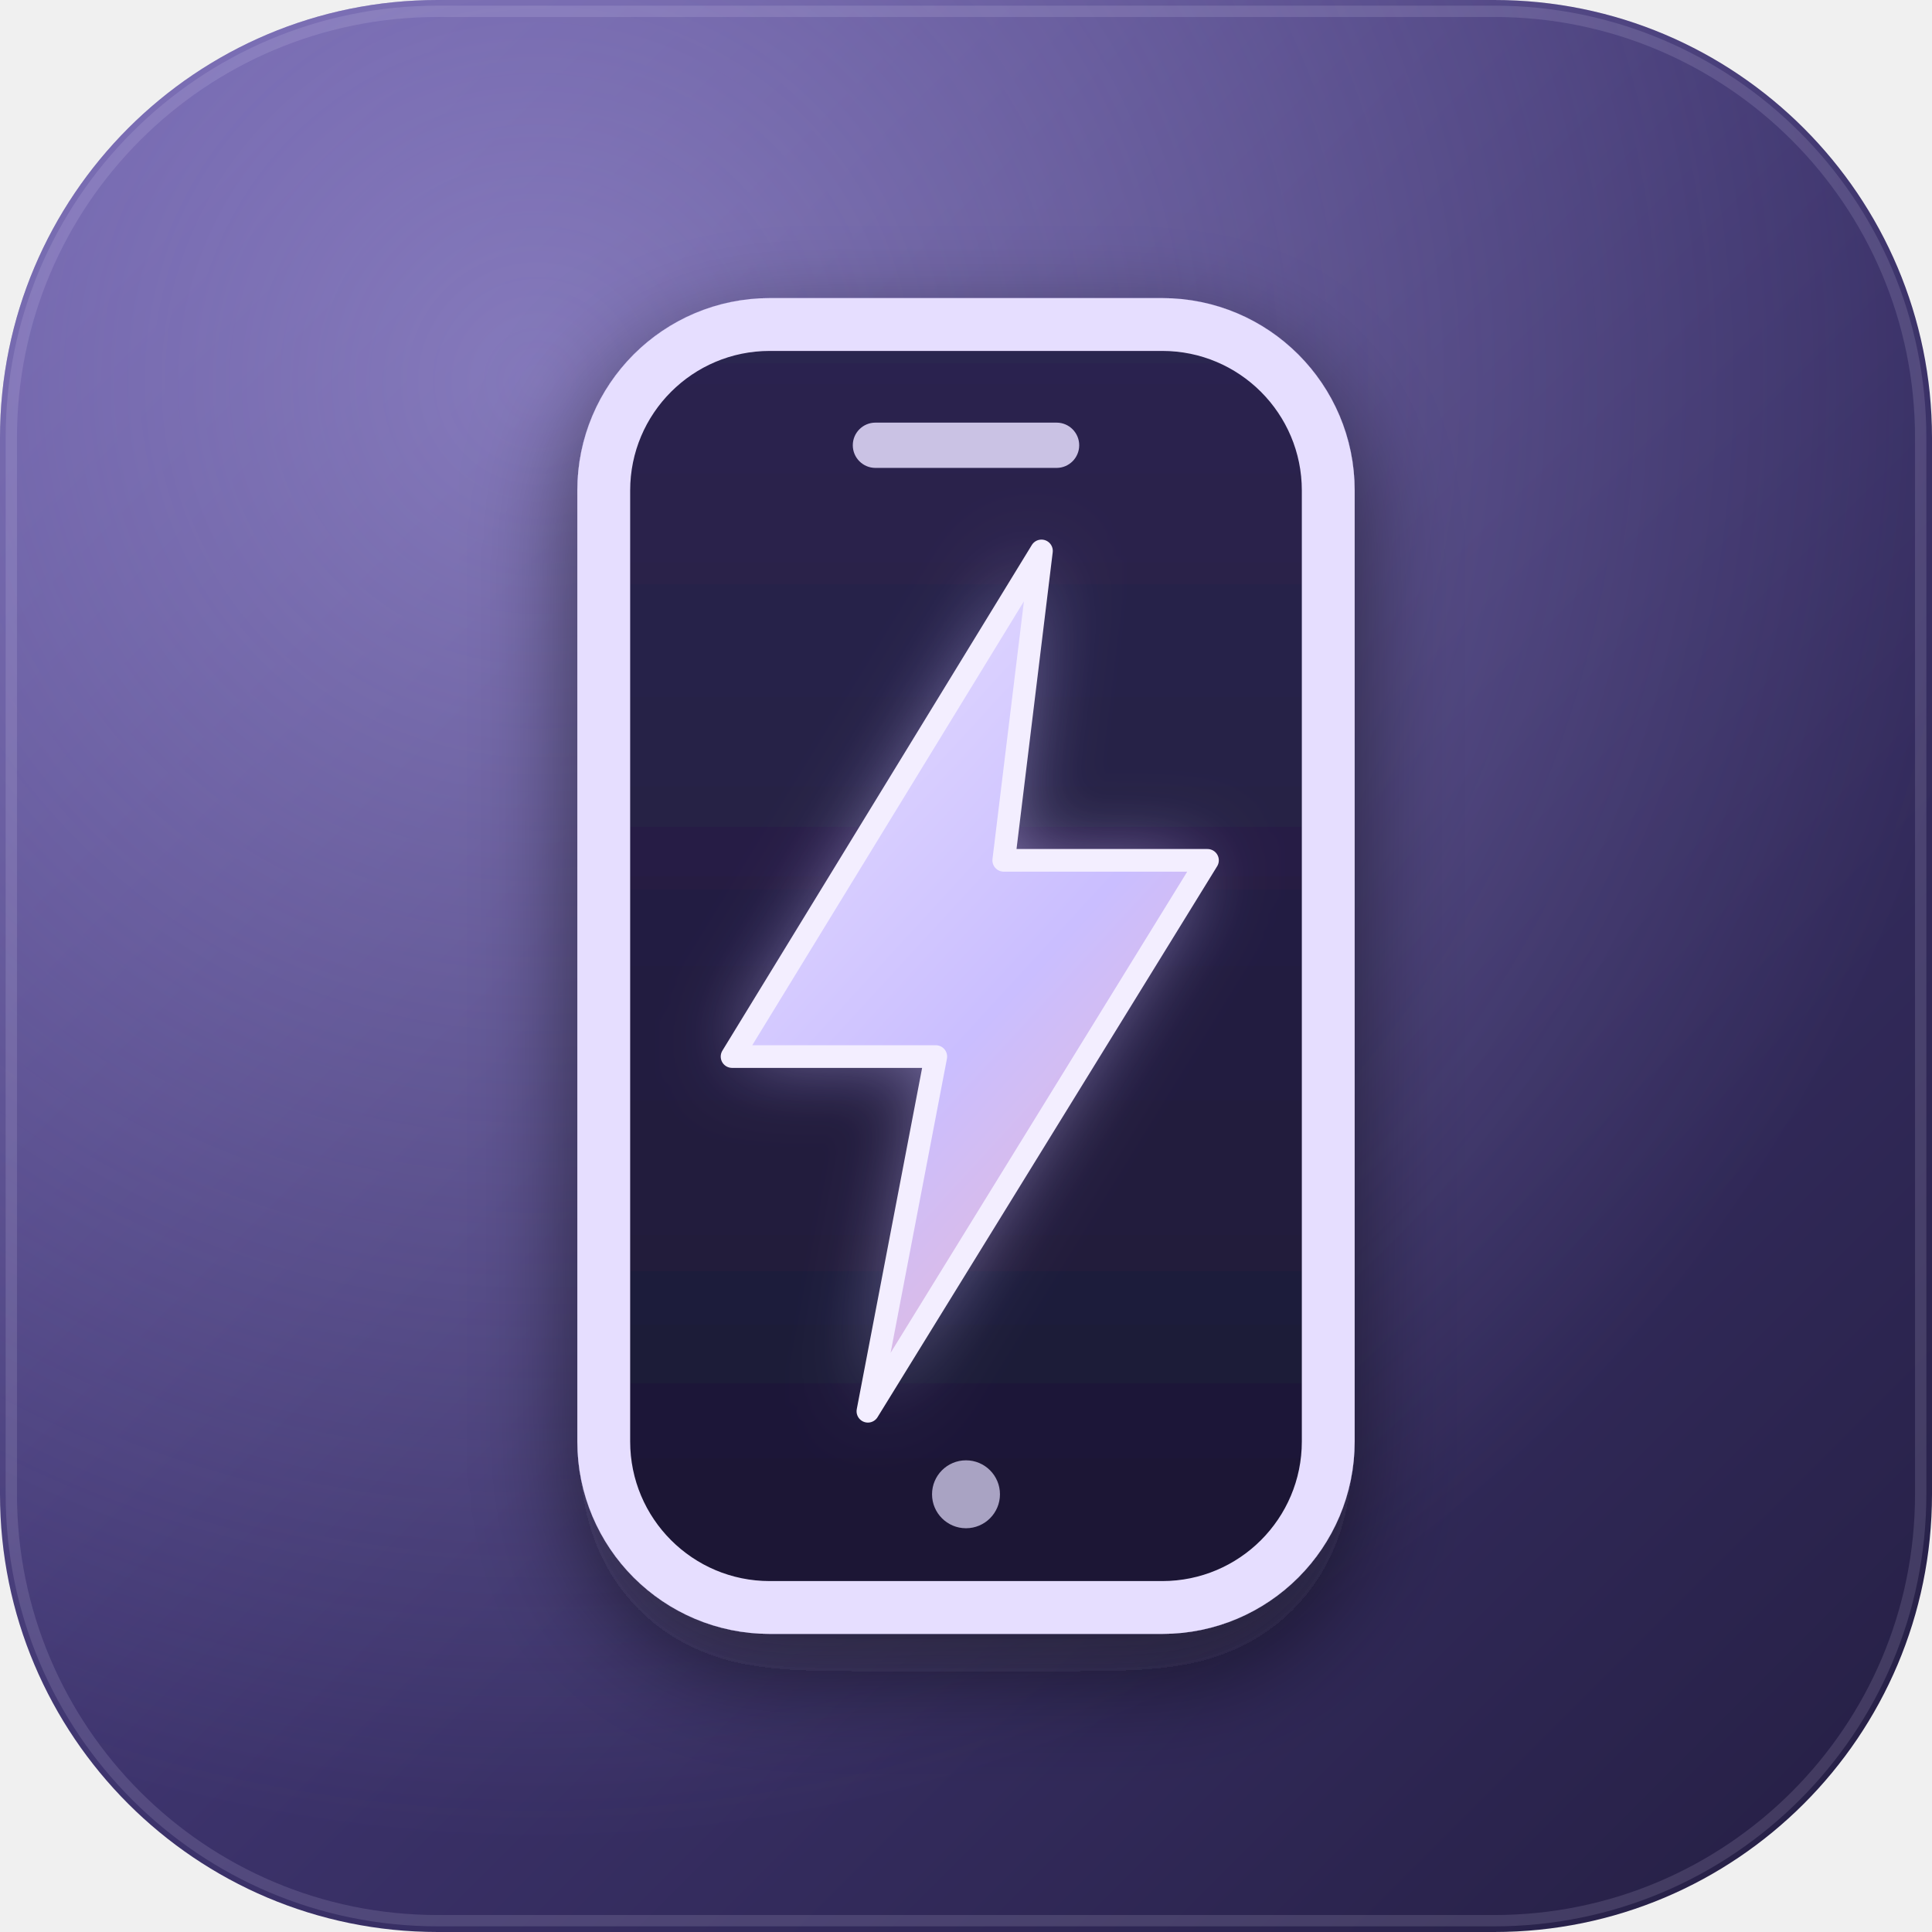
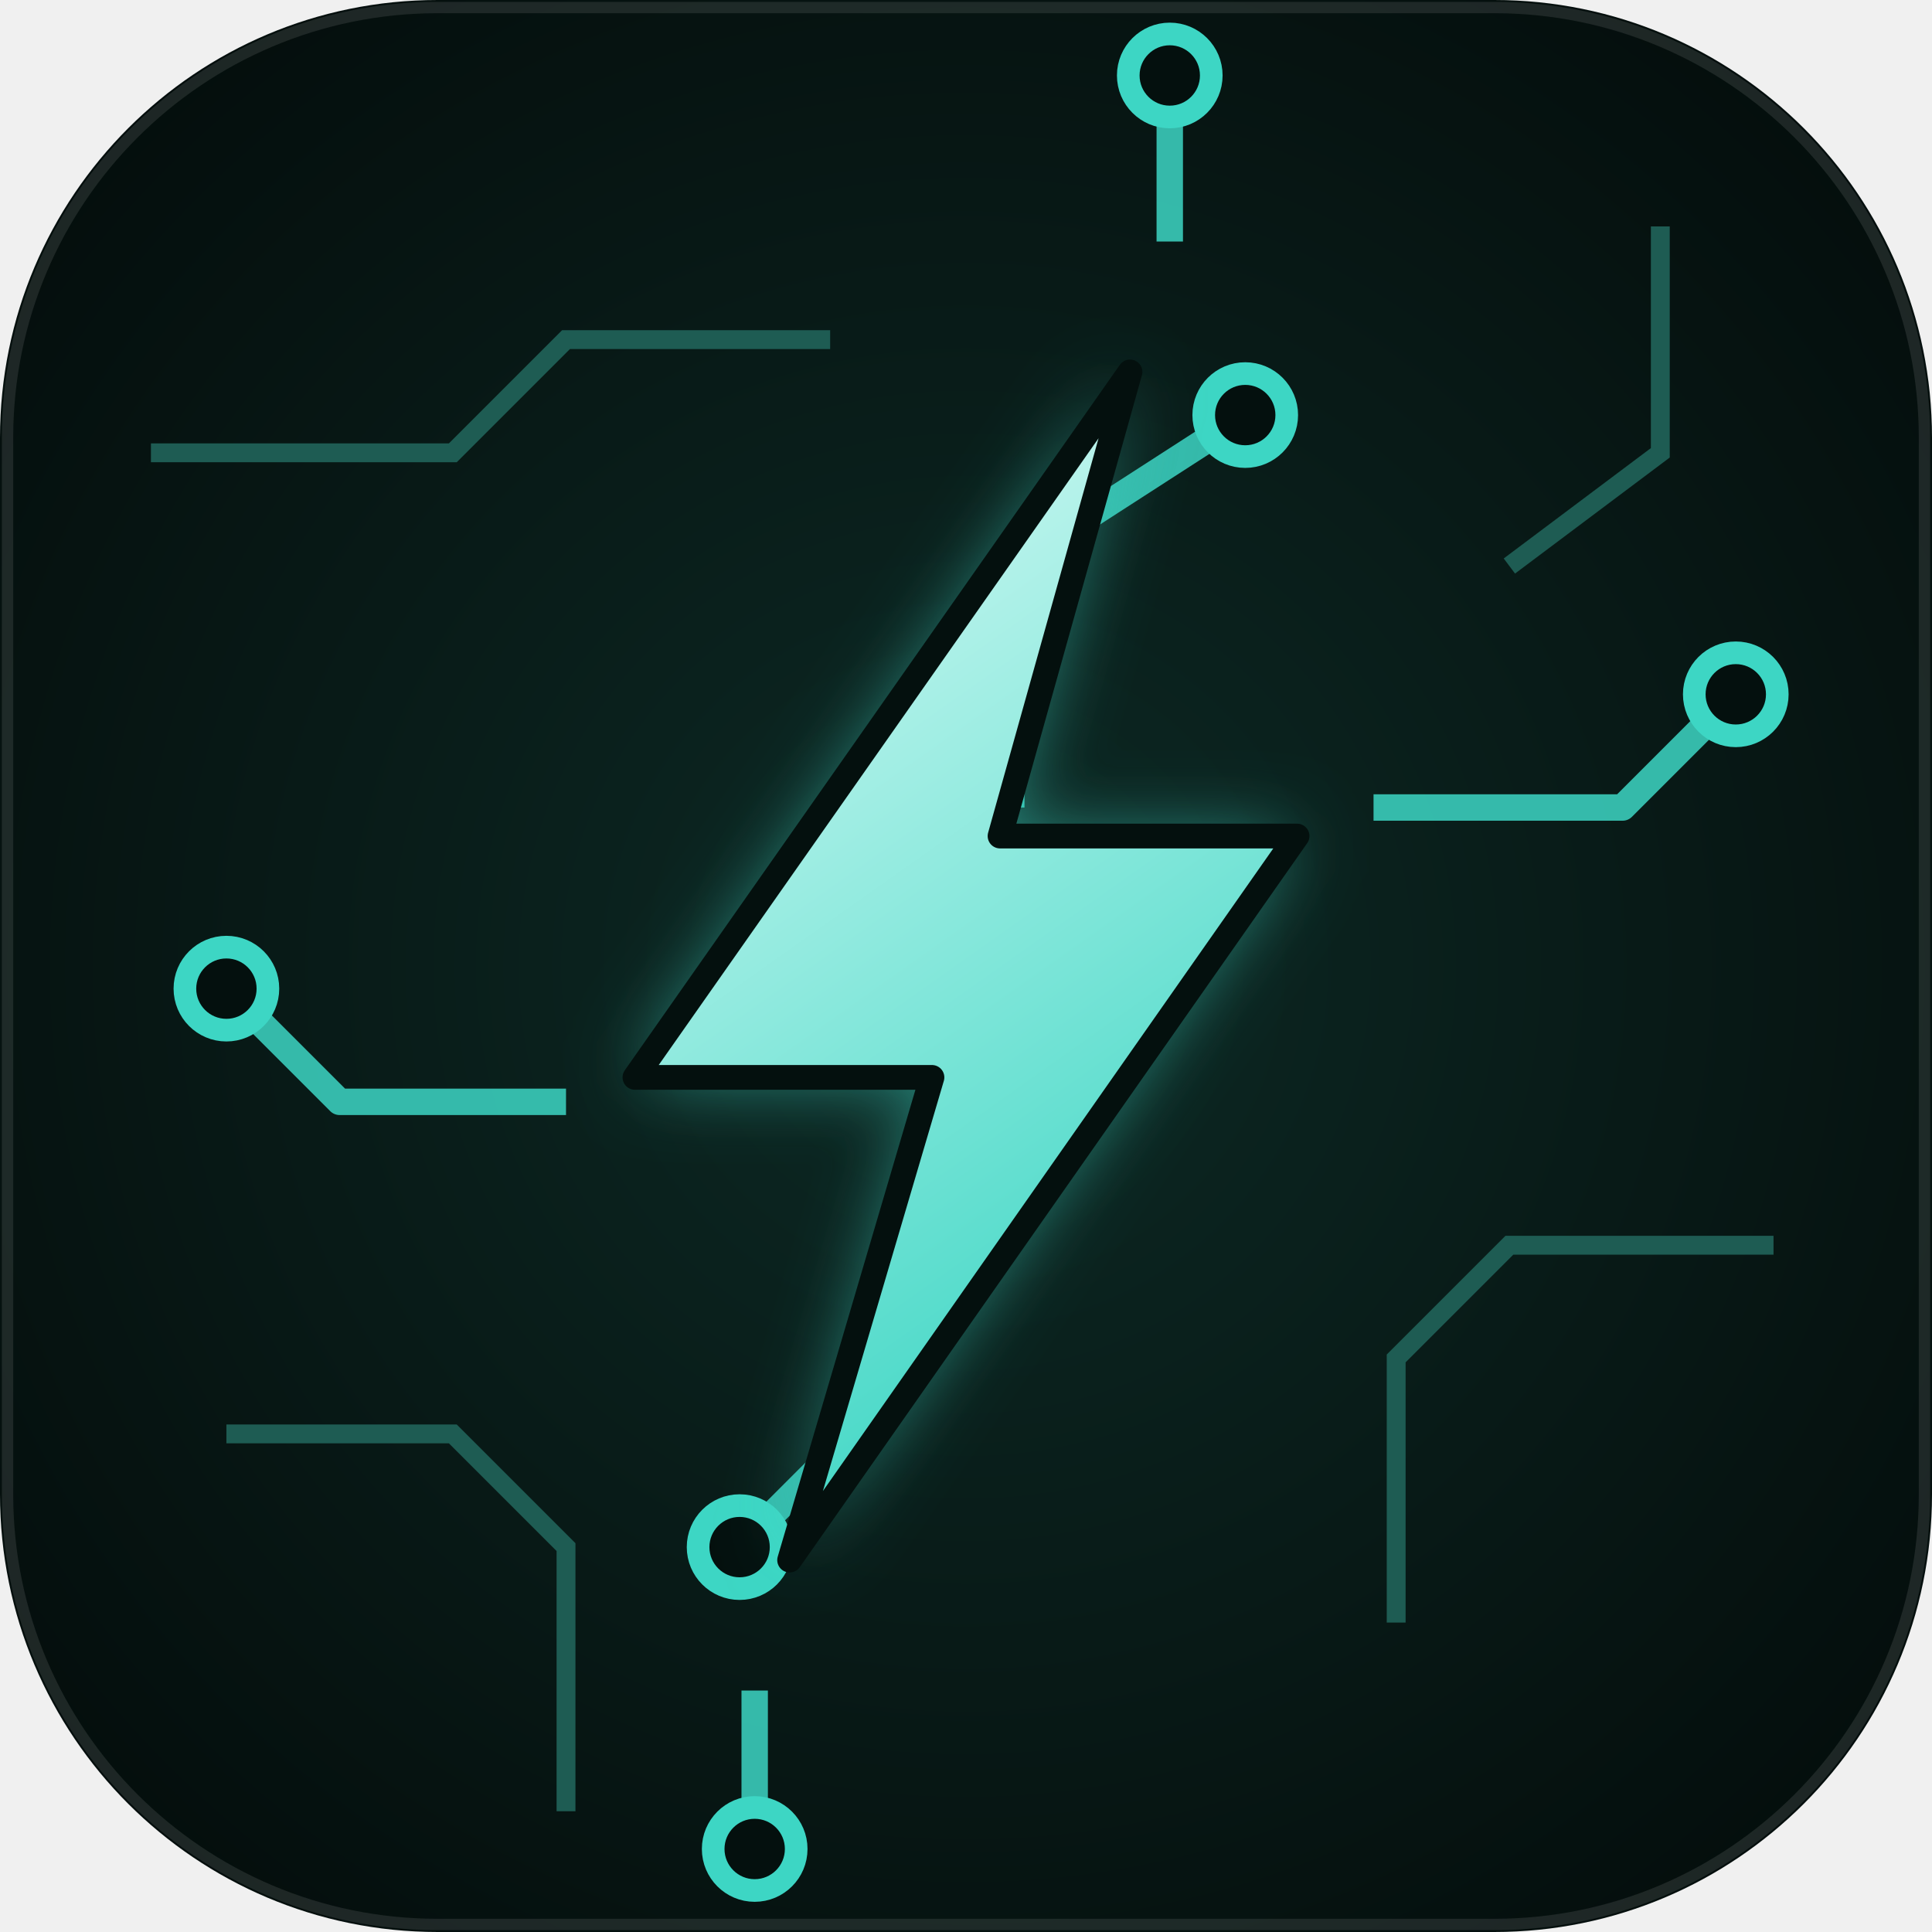
<svg xmlns="http://www.w3.org/2000/svg" viewBox="0 0 512 512">
  <defs>
-     <linearGradient id="bg" x1="0" y1="0" x2="1" y2="1">
-       <stop offset="0" stop-color="#5a4d98" />
-       <stop offset="0.55" stop-color="#3a3168" />
-       <stop offset="1" stop-color="#241e42" />
+     <clipPath id="c">
+       <rect width="512" height="512" rx="116" />
+     </clipPath>
+     <radialGradient id="bg" cx="0.5" cy="0.5" r="0.7">
+       <stop offset="0" stop-color="#0d2a25" />
+       <stop offset="1" stop-color="#030a09" />
+     </radialGradient>
+     <filter id="g" x="-60%" y="-60%" width="220%" height="220%">
+       <feGaussianBlur stdDeviation="12" />
+     </filter>
+     <linearGradient id="bo" x1="0" y1="0" x2="0.4" y2="1">
+       <stop offset="0" stop-color="#eafffb" />
+       <stop offset="1" stop-color="#3DD6C4" />
    </linearGradient>
-     <radialGradient id="glow" cx="0.28" cy="0.2" r="0.75">
-       <stop offset="0" stop-color="#cabeff" stop-opacity="0.45" />
-       <stop offset="1" stop-color="#cabeff" stop-opacity="0" />
-     </radialGradient>
-     <linearGradient id="phone" x1="0" y1="0" x2="0" y2="1">
-       <stop offset="0" stop-color="#2c2550" />
-       <stop offset="1" stop-color="#1b1733" />
-     </linearGradient>
-     <linearGradient id="bolt" x1="0.2" y1="0" x2="0.8" y2="1">
-       <stop offset="0" stop-color="#e6deff" />
-       <stop offset="0.55" stop-color="#cabeff" />
-       <stop offset="1" stop-color="#edb8cc" />
-     </linearGradient>
-     <filter id="sh" x="-20%" y="-20%" width="140%" height="140%">
-       <feDropShadow dx="0" dy="10" stdDeviation="14" flood-color="#0b0816" flood-opacity="0.55" />
-     </filter>
-     <filter id="bglow" x="-50%" y="-50%" width="200%" height="200%">
-       <feGaussianBlur stdDeviation="10" />
-     </filter>
  </defs>
-   <rect x="0" y="0" width="512" height="512" rx="116" fill="url(#bg)" />
-   <rect x="0" y="0" width="512" height="512" rx="116" fill="url(#glow)" />
-   <rect x="3" y="3" width="506" height="506" rx="113" fill="none" stroke="#e6deff" stroke-opacity="0.14" stroke-width="3" />
-   <g filter="url(#sh)">
-     <rect x="160" y="86" width="192" height="340" rx="44" fill="url(#phone)" stroke="#e6deff" stroke-width="14" />
+   <g clip-path="url(#c)">
+     <rect width="512" height="512" fill="url(#bg)" />
+     <polyline points="40,120 120,120 150,90 220,90" fill="none" stroke="#1e5c53" stroke-width="5" />
+     <polyline points="470,330 400,330 370,360 370,430" fill="none" stroke="#1e5c53" stroke-width="5" />
+     <polyline points="60,380 120,380 150,410 150,480" fill="none" stroke="#1e5c53" stroke-width="5" />
+     <polyline points="440,60 440,120 400,150" fill="none" stroke="#1e5c53" stroke-width="5" />
+     <polyline points="150,292 90,292 60,262" fill="none" stroke="#3DD6C4" stroke-width="7" stroke-linejoin="round" opacity=".85" />
+     <circle cx="60" cy="262" r="11" fill="#04100e" stroke="#3DD6C4" stroke-width="6" />
+     <polyline points="200,448 200,490" fill="none" stroke="#3DD6C4" stroke-width="7" stroke-linejoin="round" opacity=".85" />
+     <circle cx="200" cy="490" r="11" fill="#04100e" stroke="#3DD6C4" stroke-width="6" />
+     <polyline points="364,214 430,214 460,184" fill="none" stroke="#3DD6C4" stroke-width="7" stroke-linejoin="round" opacity=".85" />
+     <circle cx="460" cy="184" r="11" fill="#04100e" stroke="#3DD6C4" stroke-width="6" />
+     <polyline points="310,64 310,20" fill="none" stroke="#3DD6C4" stroke-width="7" stroke-linejoin="round" opacity=".85" />
+     <circle cx="310" cy="20" r="11" fill="#04100e" stroke="#3DD6C4" stroke-width="6" />
+     <polyline points="246,292 246,360 196,410" fill="none" stroke="#3DD6C4" stroke-width="7" stroke-linejoin="round" opacity=".85" />
+     <circle cx="196" cy="410" r="11" fill="#04100e" stroke="#3DD6C4" stroke-width="6" />
+     <polyline points="268,214 268,150 330,110" fill="none" stroke="#3DD6C4" stroke-width="7" stroke-linejoin="round" opacity=".85" />
+     <circle cx="330" cy="110" r="11" fill="#04100e" stroke="#3DD6C4" stroke-width="6" />
+     <path d="M310 64 L150 292 L246 292 L200 448 L364 214 L268 214 Z" transform="translate(256 256) scale(0.82) translate(-257 -256)" fill="#3DD6C4" opacity=".6" filter="url(#g)" />
+     <path d="M310 64 L150 292 L246 292 L200 448 L364 214 L268 214 Z" transform="translate(256 256) scale(0.82) translate(-257 -256)" fill="url(#bo)" stroke="#04100e" stroke-width="8" stroke-linejoin="round" />
  </g>
-   <rect x="226" y="112" width="60" height="12" rx="6" fill="#e6deff" fill-opacity="0.85" />
-   <path d="M276 146 L194 280 H248 L230 374 L320 228 H266 Z" fill="#cabeff" opacity="0.55" filter="url(#bglow)" />
-   <path d="M276 146 L194 280 H248 L230 374 L320 228 H266 Z" fill="url(#bolt)" stroke="#f3eeff" stroke-width="6" stroke-linejoin="round" />
-   <circle cx="256" cy="396" r="9" fill="#e6deff" fill-opacity="0.7" />
+   <rect x="2" y="2" width="508" height="508" rx="114" fill="none" stroke="#fff" stroke-opacity="0.1" stroke-width="3" />
</svg>
